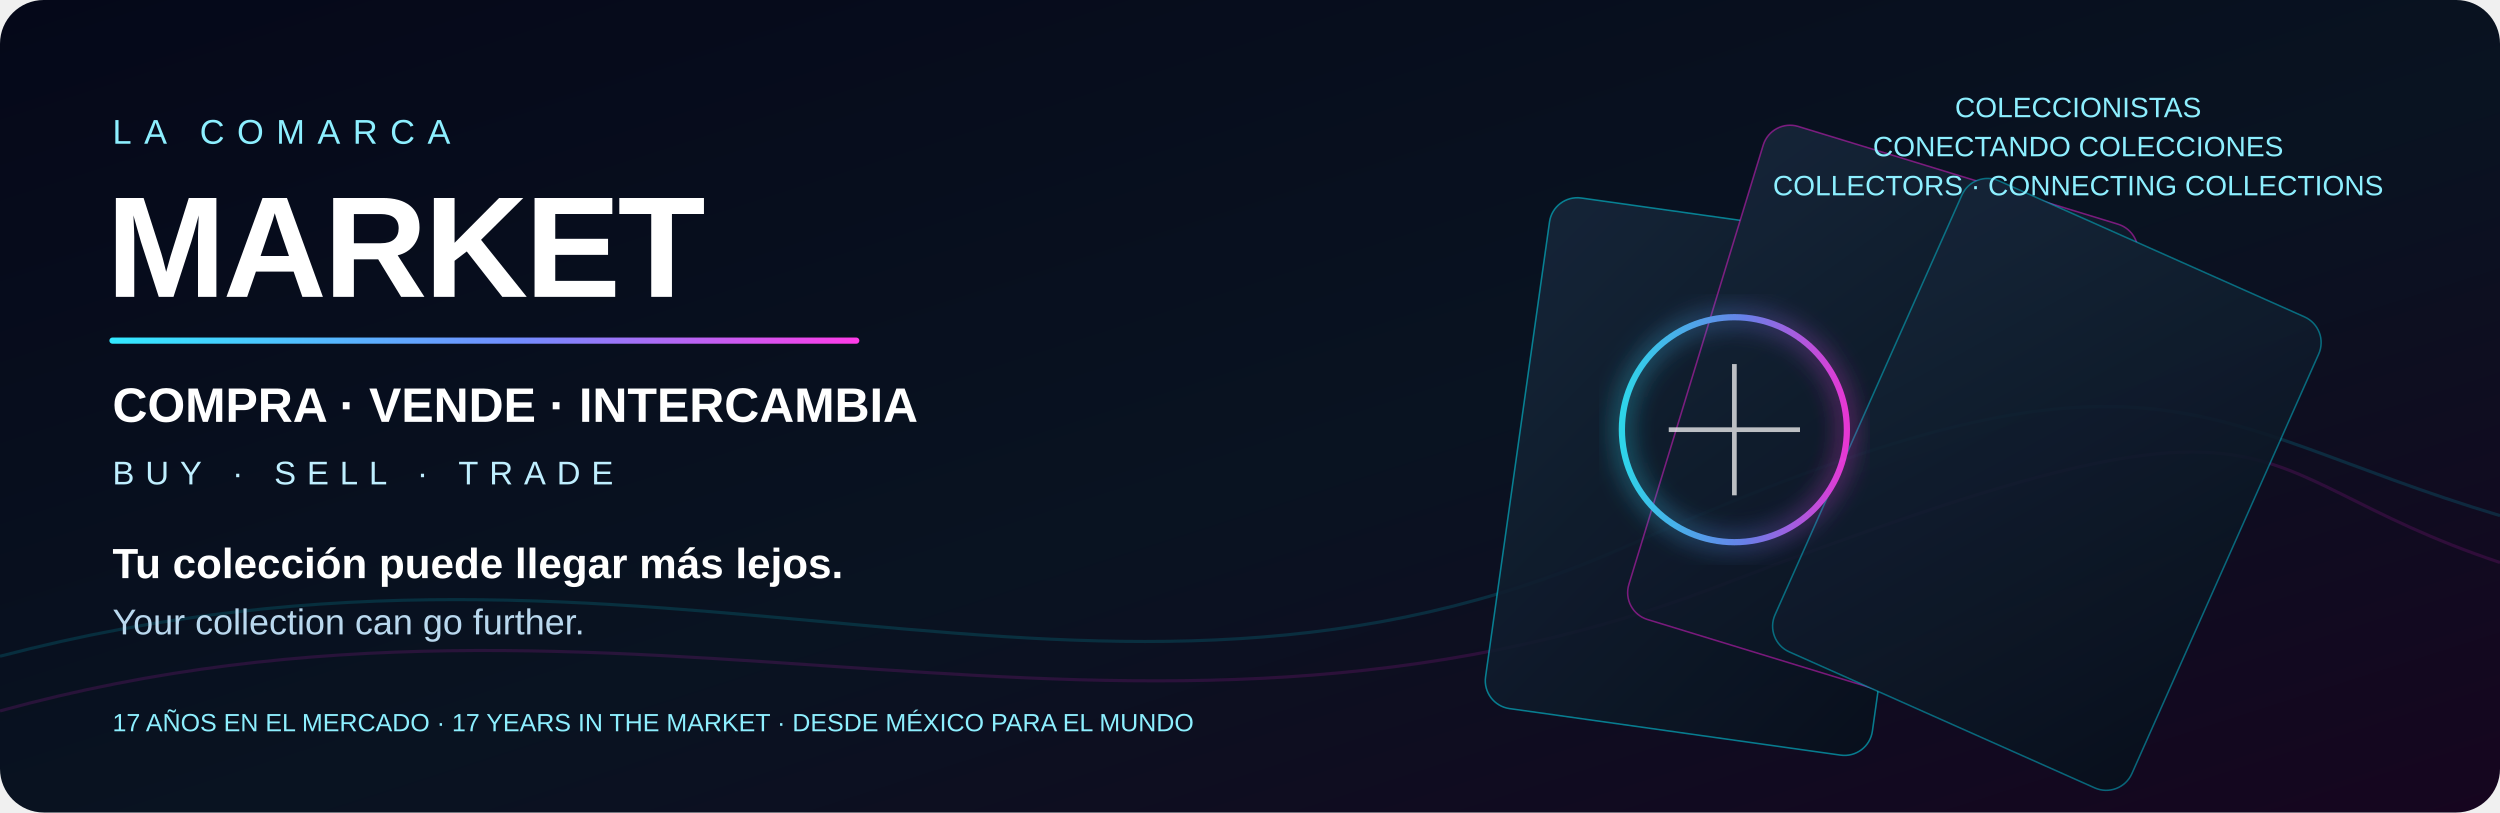
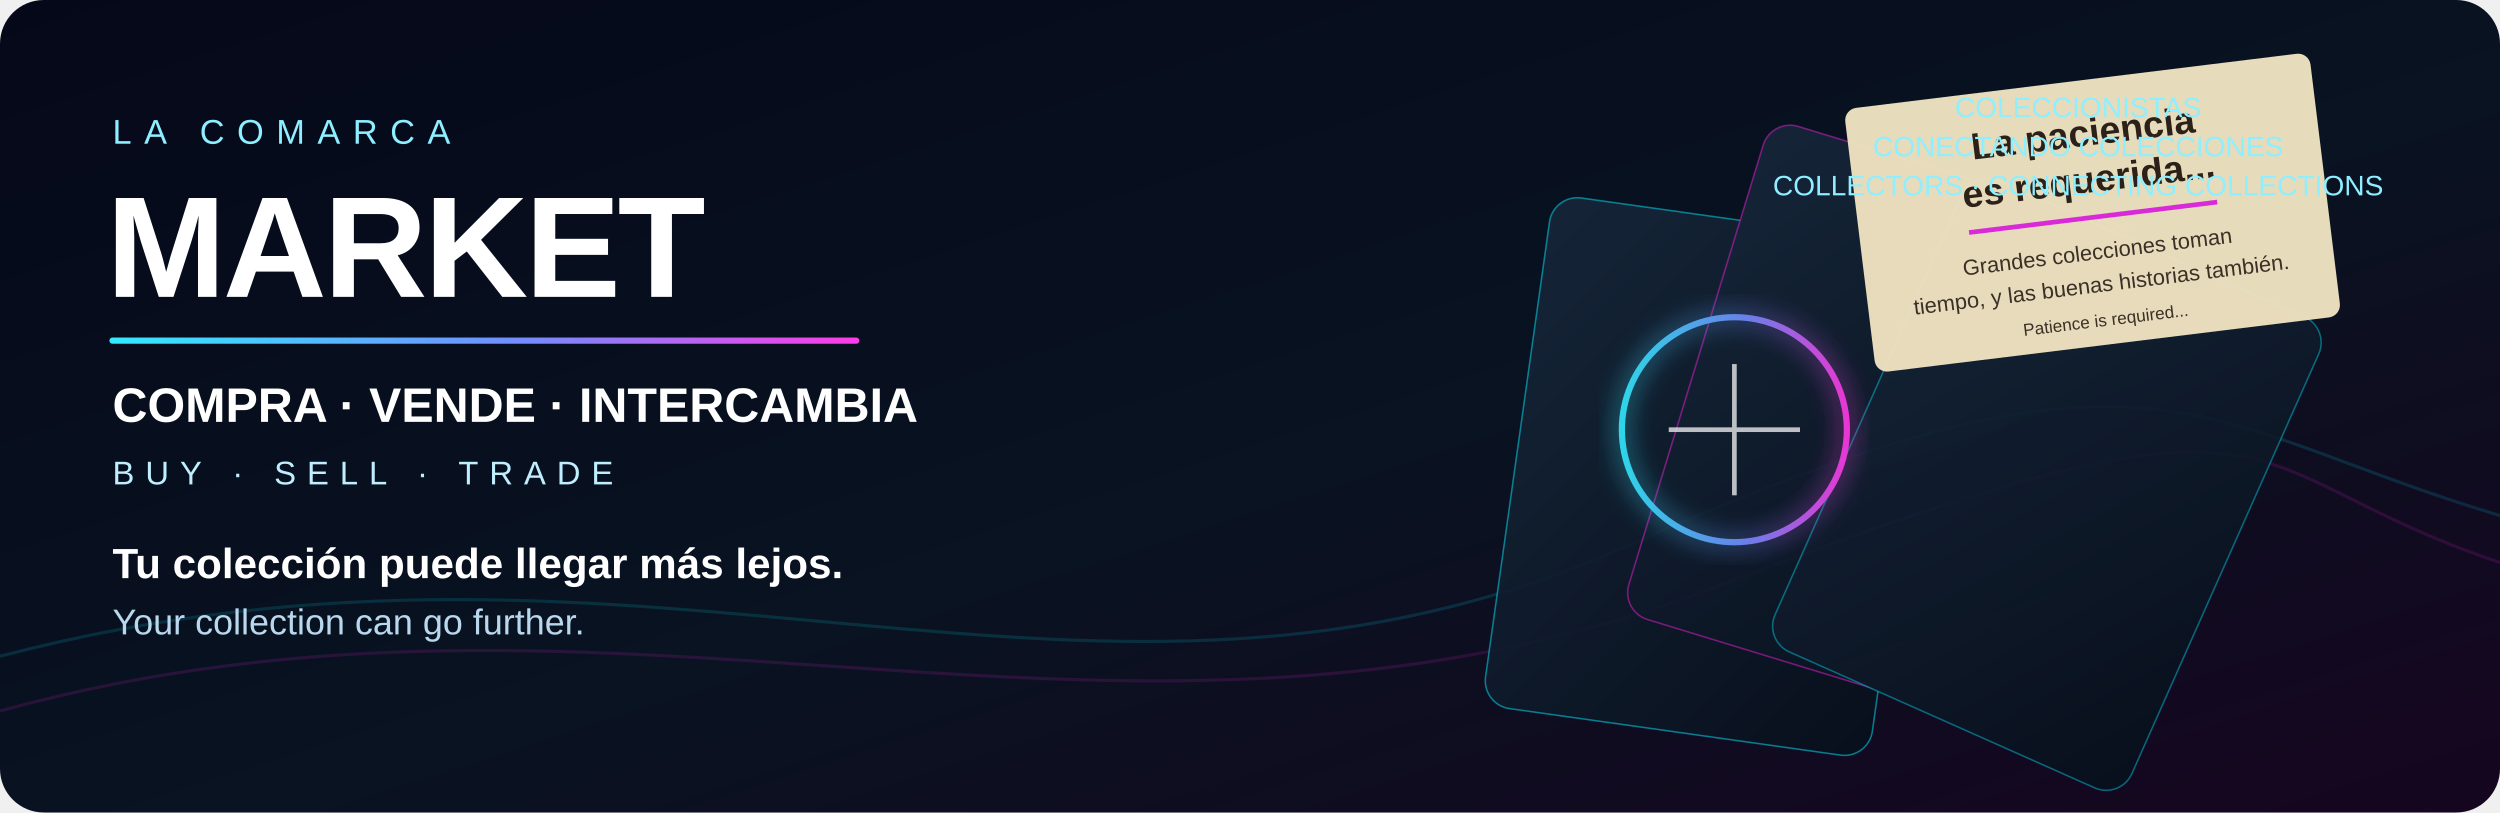
<svg xmlns="http://www.w3.org/2000/svg" viewBox="0 0 1600 520" role="img" aria-labelledby="title desc">
  <defs>
    <linearGradient id="bg" x1="0" y1="0" x2="1" y2="1">
      <stop stop-color="#050819" />
      <stop offset=".55" stop-color="#091321" />
      <stop offset="1" stop-color="#16051f" />
    </linearGradient>
    <linearGradient id="neon" x1="0" y1="0" x2="1" y2="0">
      <stop stop-color="#32eaff" />
      <stop offset=".55" stop-color="#738cff" />
      <stop offset="1" stop-color="#ff3be7" />
    </linearGradient>
    <filter id="glow">
      <feGaussianBlur stdDeviation="8" result="b" />
      <feMerge>
        <feMergeNode in="b" />
        <feMergeNode in="SourceGraphic" />
      </feMerge>
    </filter>
    <linearGradient id="card" x1="0" y1="0" x2="1" y2="1">
      <stop stop-color="#16263a" />
      <stop offset="1" stop-color="#07101c" />
    </linearGradient>
  </defs>
  <rect width="1600" height="520" rx="28" fill="url(#bg)" />
  <path d="M0 420 C420 310 700 500 1040 350 S1400 270 1600 330" fill="none" stroke="#00eaff" stroke-opacity=".14" stroke-width="2" />
  <path d="M0 455 C400 345 720 520 1100 375 S1420 300 1600 360" fill="none" stroke="#ff20e7" stroke-opacity=".13" stroke-width="2" />
  <g opacity=".9">
    <rect x="970" y="140" width="250" height="330" rx="18" fill="url(#card)" stroke="#00eaff" stroke-opacity=".55" transform="rotate(8 1095 305)" />
    <rect x="1080" y="105" width="250" height="330" rx="18" fill="url(#card)" stroke="#ff20e7" stroke-opacity=".5" transform="rotate(17 1205 270)" />
    <rect x="1185" y="145" width="250" height="330" rx="18" fill="url(#card)" stroke="#00eaff" stroke-opacity=".45" transform="rotate(24 1310 310)" />
    <circle cx="1110" cy="275" r="72" fill="none" stroke="url(#neon)" stroke-width="4" filter="url(#glow)" />
    <path d="M1068 275h84M1110 233v84" stroke="#fff" stroke-opacity=".8" stroke-width="3" />
  </g>
  <g font-family="Arial,Helvetica,sans-serif" fill="#fff">
    <text x="72" y="92" font-size="22" letter-spacing="8" fill="#8defff">LA COMARCA</text>
    <text x="68" y="190" font-size="92" font-weight="900" letter-spacing="-2">MARKET</text>
    <rect x="70" y="216" width="480" height="4" rx="2" fill="url(#neon)" />
    <text x="72" y="270" font-size="31" font-weight="800">COMPRA · VENDE · INTERCAMBIA</text>
    <text x="72" y="310" font-size="21" letter-spacing="7" fill="#bfefff">BUY · SELL · TRADE</text>
    <text x="72" y="370" font-size="27" font-weight="700">Tu colección puede llegar más lejos.</text>
    <text x="72" y="406" font-size="23" fill="#b9d8ee">Your collection can go further.</text>
-     <text x="72" y="468" font-size="16" fill="#8defff">17 AÑOS EN EL MERCADO · 17 YEARS IN THE MARKET · DESDE MÉXICO PARA EL MUNDO</text>
+     <g transform="translate(1180 70) rotate(-7)">
+       <rect x="0" y="0" width="300" height="170" rx="8" fill="#efe3c2" opacity=".96" />
+       <text x="150" y="42" text-anchor="middle" font-size="24" font-weight="800" fill="#2b2118">La paciencia</text>
+       <text x="150" y="72" text-anchor="middle" font-size="24" font-weight="800" fill="#2b2118">es requerida...</text>
+       <path d="M70 88h160" stroke="#d82ad8" stroke-width="3" />
+       <text x="150" y="115" text-anchor="middle" font-size="14" fill="#3b3026">Grandes colecciones toman</text>
+       <text x="150" y="136" text-anchor="middle" font-size="14" fill="#3b3026">tiempo, y las buenas historias también.</text>
+       <text x="150" y="158" text-anchor="middle" font-size="11" fill="#3b3026">Patience is required...</text>
+     </g>
  </g>
  <g font-family="Arial,Helvetica,sans-serif" fill="#fff" text-anchor="middle">
    <text x="1330" y="75" font-size="18" fill="#8defff">COLECCIONISTAS</text>
    <text x="1330" y="100" font-size="18" fill="#8defff">CONECTANDO COLECCIONES</text>
    <text x="1330" y="125" font-size="18" fill="#8defff">COLLECTORS · CONNECTING COLLECTIONS</text>
  </g>
</svg>
